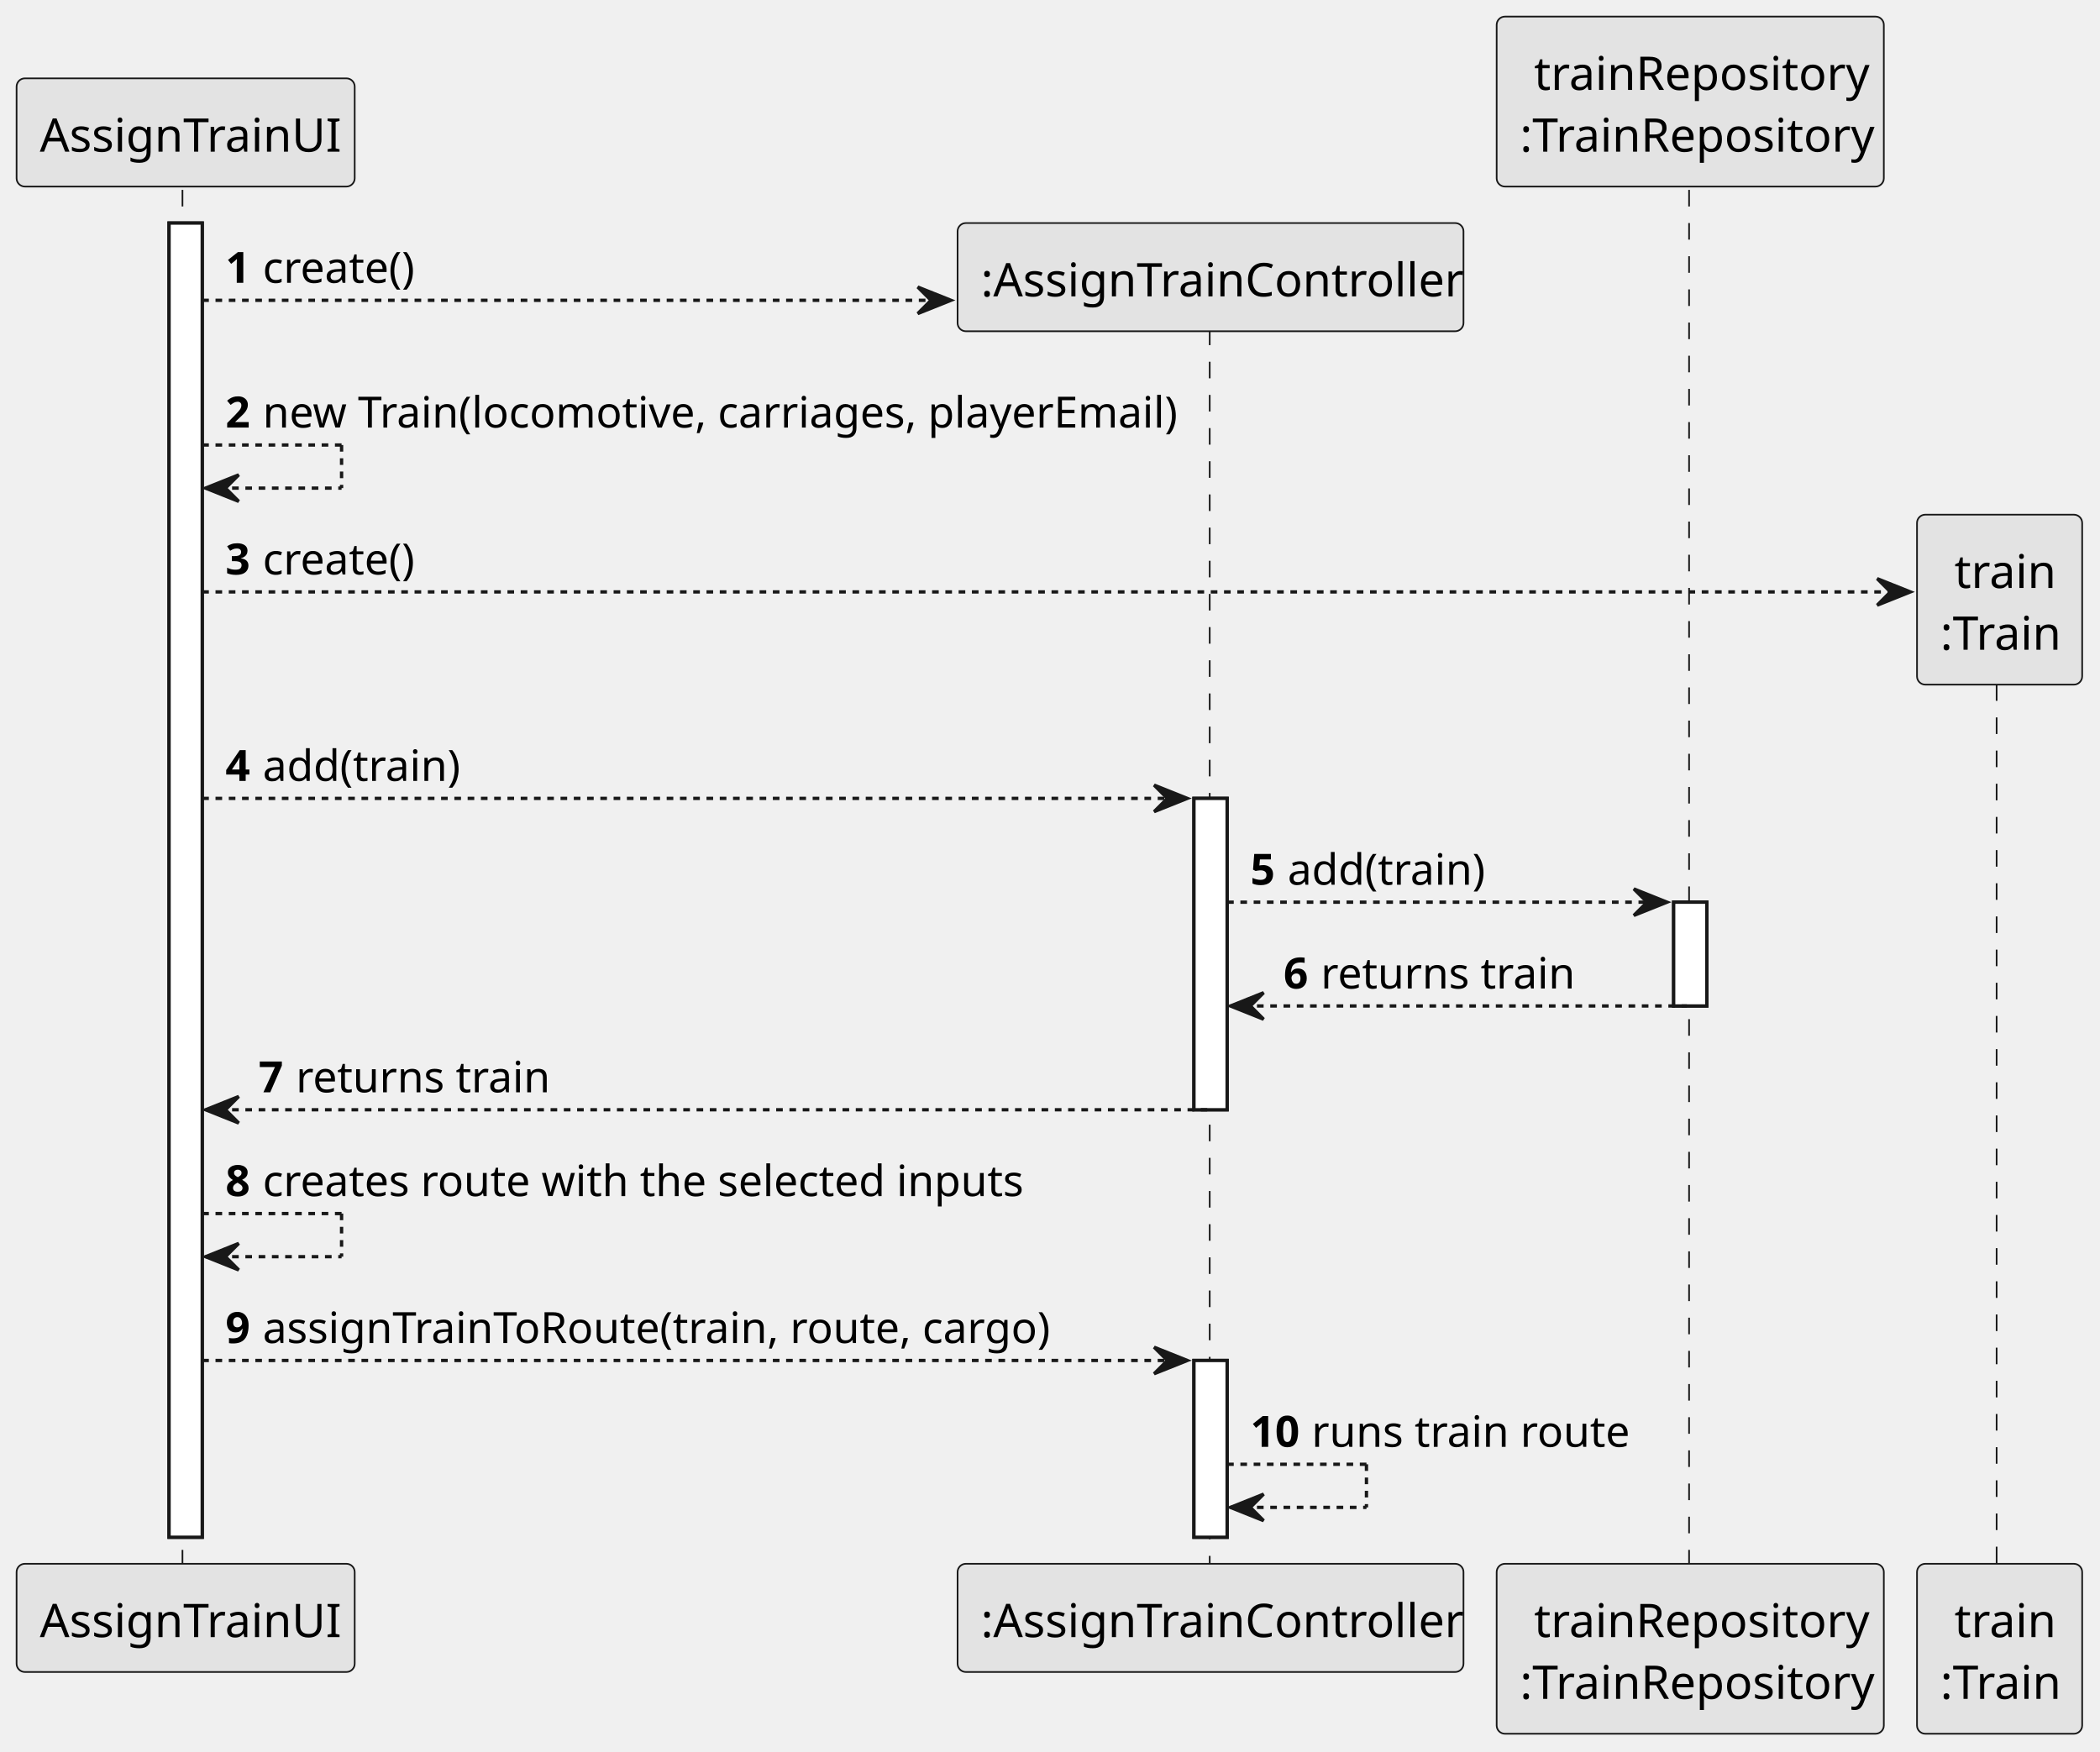
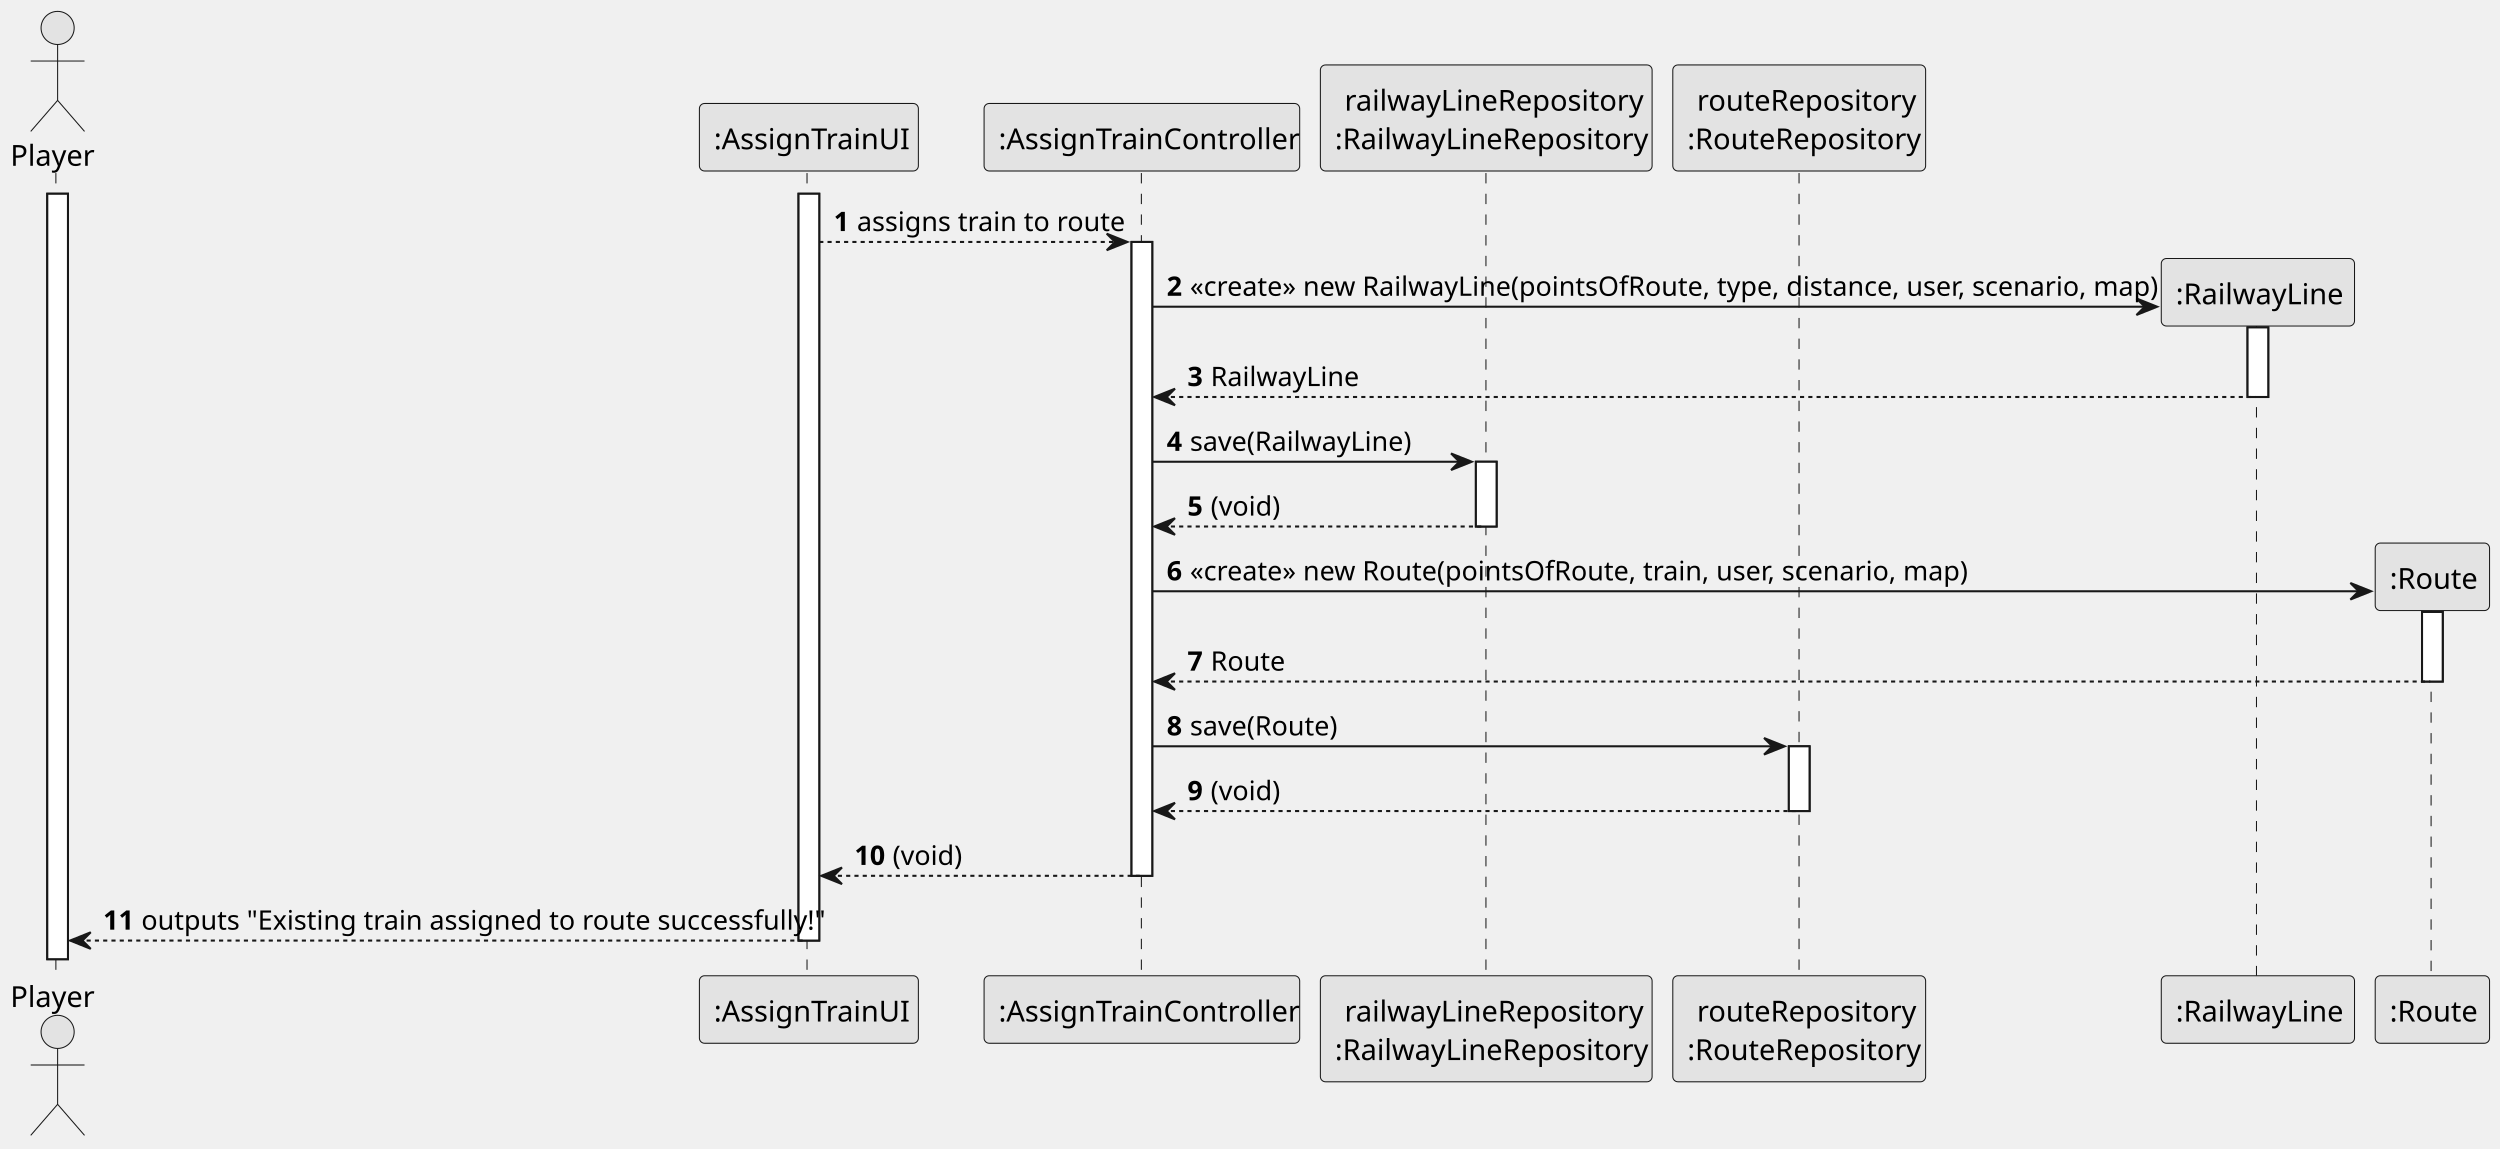
- <svg xmlns="http://www.w3.org/2000/svg" contentStyleType="text/css" height="528px" preserveAspectRatio="none" style="width:633px;height:528px;background:#FFFFFF;" version="1.1" viewBox="0 0 633 528" width="633px" zoomAndPan="magnify">
+ <svg xmlns="http://www.w3.org/2000/svg" contentStyleType="text/css" height="555px" preserveAspectRatio="none" style="width:1208px;height:555px;background:#FFFFFF;" version="1.1" viewBox="0 0 1208 555" width="1208px" zoomAndPan="magnify">
  <defs />
  <g>
-     <rect fill="#FFFFFF" height="396.191" style="stroke:#181818;stroke-width:1.0;" width="10" x="50.959" y="67.242" />
-     <rect fill="#FFFFFF" height="93.873" style="stroke:#181818;stroke-width:1.0;" width="10" x="359.889" y="240.688" />
-     <rect fill="#FFFFFF" height="53.291" style="stroke:#181818;stroke-width:1.0;" width="10" x="359.889" y="410.143" />
-     <rect fill="#FFFFFF" height="31.291" style="stroke:#181818;stroke-width:1.0;" width="10" x="504.489" y="271.978" />
-     <line style="stroke:#181818;stroke-width:0.5;stroke-dasharray:5.0,5.0;" x1="55" x2="55" y1="57.242" y2="472.434" />
-     <line style="stroke:#181818;stroke-width:0.5;stroke-dasharray:5.0,5.0;" x1="364.641" x2="364.641" y1="99.053" y2="472.434" />
-     <line style="stroke:#181818;stroke-width:0.5;stroke-dasharray:5.0,5.0;" x1="509.137" x2="509.137" y1="57.242" y2="472.434" />
-     <line style="stroke:#181818;stroke-width:0.5;stroke-dasharray:5.0,5.0;" x1="601.84" x2="601.84" y1="196.275" y2="472.434" />
-     <rect fill="#E3E3E3" height="32.621" rx="2.5" ry="2.5" style="stroke:#181818;stroke-width:0.5;" width="101.917" x="5" y="23.621" />
-     <text fill="#000000" font-family="sans-serif" font-size="14" lengthAdjust="spacing" textLength="87.917" x="12" y="45.728">AssignTrainUI</text>
-     <rect fill="#E3E3E3" height="32.621" rx="2.5" ry="2.5" style="stroke:#181818;stroke-width:0.5;" width="101.917" x="5" y="471.434" />
-     <text fill="#000000" font-family="sans-serif" font-size="14" lengthAdjust="spacing" textLength="87.917" x="12" y="493.541">AssignTrainUI</text>
-     <rect fill="#E3E3E3" height="32.621" rx="2.5" ry="2.5" style="stroke:#181818;stroke-width:0.5;" width="152.496" x="288.641" y="471.434" />
-     <text fill="#000000" font-family="sans-serif" font-size="14" lengthAdjust="spacing" textLength="138.496" x="295.641" y="493.541">:AssignTrainController</text>
-     <rect fill="#E3E3E3" height="51.242" rx="2.5" ry="2.5" style="stroke:#181818;stroke-width:0.5;" width="116.703" x="451.137" y="5" />
-     <text fill="#000000" font-family="sans-serif" font-size="14" lengthAdjust="spacing" textLength="94.151" x="462.413" y="27.107">trainRepository</text>
-     <text fill="#000000" font-family="sans-serif" font-size="14" lengthAdjust="spacing" textLength="102.703" x="458.137" y="45.728">:TrainRepository</text>
-     <rect fill="#E3E3E3" height="51.242" rx="2.5" ry="2.5" style="stroke:#181818;stroke-width:0.5;" width="116.703" x="451.137" y="471.434" />
-     <text fill="#000000" font-family="sans-serif" font-size="14" lengthAdjust="spacing" textLength="94.151" x="462.413" y="493.541">trainRepository</text>
-     <text fill="#000000" font-family="sans-serif" font-size="14" lengthAdjust="spacing" textLength="102.703" x="458.137" y="512.162">:TrainRepository</text>
-     <rect fill="#E3E3E3" height="51.242" rx="2.5" ry="2.5" style="stroke:#181818;stroke-width:0.5;" width="49.786" x="577.84" y="471.434" />
-     <text fill="#000000" font-family="sans-serif" font-size="14" lengthAdjust="spacing" textLength="27.234" x="589.116" y="493.541">train</text>
-     <text fill="#000000" font-family="sans-serif" font-size="14" lengthAdjust="spacing" textLength="35.786" x="584.84" y="512.162">:Train</text>
-     <rect fill="#FFFFFF" height="396.191" style="stroke:#181818;stroke-width:1.0;" width="10" x="50.959" y="67.242" />
-     <rect fill="#FFFFFF" height="93.873" style="stroke:#181818;stroke-width:1.0;" width="10" x="359.889" y="240.688" />
-     <rect fill="#FFFFFF" height="53.291" style="stroke:#181818;stroke-width:1.0;" width="10" x="359.889" y="410.143" />
-     <rect fill="#FFFFFF" height="31.291" style="stroke:#181818;stroke-width:1.0;" width="10" x="504.489" y="271.978" />
-     <polygon fill="#181818" points="276.641,86.533,286.641,90.533,276.641,94.533,280.641,90.533" style="stroke:#181818;stroke-width:1.0;" />
-     <line style="stroke:#181818;stroke-width:1.0;stroke-dasharray:2.0,2.0;" x1="60.959" x2="282.641" y1="90.533" y2="90.533" />
-     <text fill="#000000" font-family="sans-serif" font-size="13" font-weight="bold" lengthAdjust="spacing" textLength="7.23" x="67.959" y="85.27">1</text>
-     <text fill="#000000" font-family="sans-serif" font-size="13" lengthAdjust="spacing" textLength="44.789" x="79.189" y="85.27">create()</text>
-     <rect fill="#E3E3E3" height="32.621" rx="2.5" ry="2.5" style="stroke:#181818;stroke-width:0.5;" width="152.496" x="288.641" y="67.242" />
-     <text fill="#000000" font-family="sans-serif" font-size="14" lengthAdjust="spacing" textLength="138.496" x="295.641" y="89.35">:AssignTrainController</text>
-     <line style="stroke:#181818;stroke-width:1.0;stroke-dasharray:2.0,2.0;" x1="60.959" x2="102.959" y1="134.154" y2="134.154" />
-     <line style="stroke:#181818;stroke-width:1.0;stroke-dasharray:2.0,2.0;" x1="102.959" x2="102.959" y1="134.154" y2="147.154" />
-     <line style="stroke:#181818;stroke-width:1.0;stroke-dasharray:2.0,2.0;" x1="61.959" x2="102.959" y1="147.154" y2="147.154" />
-     <polygon fill="#181818" points="71.959,143.154,61.959,147.154,71.959,151.154,67.959,147.154" style="stroke:#181818;stroke-width:1.0;" />
-     <text fill="#000000" font-family="sans-serif" font-size="13" font-weight="bold" lengthAdjust="spacing" textLength="7.23" x="67.959" y="128.892">2</text>
-     <text fill="#000000" font-family="sans-serif" font-size="13" lengthAdjust="spacing" textLength="263.701" x="79.189" y="128.892">new Train(locomotive, carriages, playerEmail)</text>
-     <polygon fill="#181818" points="565.84,174.445,575.84,178.445,565.84,182.445,569.84,178.445" style="stroke:#181818;stroke-width:1.0;" />
-     <line style="stroke:#181818;stroke-width:1.0;stroke-dasharray:2.0,2.0;" x1="60.959" x2="571.84" y1="178.445" y2="178.445" />
-     <text fill="#000000" font-family="sans-serif" font-size="13" font-weight="bold" lengthAdjust="spacing" textLength="7.23" x="67.959" y="173.183">3</text>
-     <text fill="#000000" font-family="sans-serif" font-size="13" lengthAdjust="spacing" textLength="44.789" x="79.189" y="173.183">create()</text>
-     <rect fill="#E3E3E3" height="51.242" rx="2.5" ry="2.5" style="stroke:#181818;stroke-width:0.5;" width="49.786" x="577.84" y="155.154" />
-     <text fill="#000000" font-family="sans-serif" font-size="14" lengthAdjust="spacing" textLength="27.234" x="589.116" y="177.262">train</text>
-     <text fill="#000000" font-family="sans-serif" font-size="14" lengthAdjust="spacing" textLength="35.786" x="584.84" y="195.883">:Train</text>
-     <polygon fill="#181818" points="347.889,236.688,357.889,240.688,347.889,244.688,351.889,240.688" style="stroke:#181818;stroke-width:1.0;" />
-     <line style="stroke:#181818;stroke-width:1.0;stroke-dasharray:2.0,2.0;" x1="60.959" x2="353.889" y1="240.688" y2="240.688" />
-     <text fill="#000000" font-family="sans-serif" font-size="13" font-weight="bold" lengthAdjust="spacing" textLength="7.23" x="67.959" y="235.425">4</text>
-     <text fill="#000000" font-family="sans-serif" font-size="13" lengthAdjust="spacing" textLength="55.637" x="79.189" y="235.425">add(train)</text>
-     <polygon fill="#181818" points="492.489,267.978,502.489,271.978,492.489,275.978,496.489,271.978" style="stroke:#181818;stroke-width:1.0;" />
-     <line style="stroke:#181818;stroke-width:1.0;stroke-dasharray:2.0,2.0;" x1="369.889" x2="498.489" y1="271.978" y2="271.978" />
-     <text fill="#000000" font-family="sans-serif" font-size="13" font-weight="bold" lengthAdjust="spacing" textLength="7.23" x="376.889" y="266.716">5</text>
-     <text fill="#000000" font-family="sans-serif" font-size="13" lengthAdjust="spacing" textLength="55.637" x="388.119" y="266.716">add(train)</text>
-     <polygon fill="#181818" points="380.889,299.269,370.889,303.269,380.889,307.269,376.889,303.269" style="stroke:#181818;stroke-width:1.0;" />
-     <line style="stroke:#181818;stroke-width:1.0;stroke-dasharray:2.0,2.0;" x1="374.889" x2="508.489" y1="303.269" y2="303.269" />
-     <text fill="#000000" font-family="sans-serif" font-size="13" font-weight="bold" lengthAdjust="spacing" textLength="7.23" x="386.889" y="298.007">6</text>
-     <text fill="#000000" font-family="sans-serif" font-size="13" lengthAdjust="spacing" textLength="69.361" x="398.119" y="298.007">returns train</text>
-     <polygon fill="#181818" points="71.959,330.56,61.959,334.56,71.959,338.56,67.959,334.56" style="stroke:#181818;stroke-width:1.0;" />
-     <line style="stroke:#181818;stroke-width:1.0;stroke-dasharray:2.0,2.0;" x1="65.959" x2="363.889" y1="334.56" y2="334.56" />
-     <text fill="#000000" font-family="sans-serif" font-size="13" font-weight="bold" lengthAdjust="spacing" textLength="7.23" x="77.959" y="329.298">7</text>
-     <text fill="#000000" font-family="sans-serif" font-size="13" lengthAdjust="spacing" textLength="69.361" x="89.189" y="329.298">returns train</text>
-     <line style="stroke:#181818;stroke-width:1.0;stroke-dasharray:2.0,2.0;" x1="60.959" x2="102.959" y1="365.852" y2="365.852" />
-     <line style="stroke:#181818;stroke-width:1.0;stroke-dasharray:2.0,2.0;" x1="102.959" x2="102.959" y1="365.852" y2="378.852" />
-     <line style="stroke:#181818;stroke-width:1.0;stroke-dasharray:2.0,2.0;" x1="61.959" x2="102.959" y1="378.852" y2="378.852" />
-     <polygon fill="#181818" points="71.959,374.852,61.959,378.852,71.959,382.852,67.959,378.852" style="stroke:#181818;stroke-width:1.0;" />
-     <text fill="#000000" font-family="sans-serif" font-size="13" font-weight="bold" lengthAdjust="spacing" textLength="7.23" x="67.959" y="360.589">8</text>
-     <text fill="#000000" font-family="sans-serif" font-size="13" lengthAdjust="spacing" textLength="214.621" x="79.189" y="360.589">creates route with the selected inputs</text>
-     <polygon fill="#181818" points="347.889,406.143,357.889,410.143,347.889,414.143,351.889,410.143" style="stroke:#181818;stroke-width:1.0;" />
-     <line style="stroke:#181818;stroke-width:1.0;stroke-dasharray:2.0,2.0;" x1="60.959" x2="353.889" y1="410.143" y2="410.143" />
-     <text fill="#000000" font-family="sans-serif" font-size="13" font-weight="bold" lengthAdjust="spacing" textLength="7.23" x="67.959" y="404.88">9</text>
-     <text fill="#000000" font-family="sans-serif" font-size="13" lengthAdjust="spacing" textLength="227.602" x="79.189" y="404.88">assignTrainToRoute(train, route, cargo)</text>
-     <line style="stroke:#181818;stroke-width:1.0;stroke-dasharray:2.0,2.0;" x1="369.889" x2="411.889" y1="441.434" y2="441.434" />
-     <line style="stroke:#181818;stroke-width:1.0;stroke-dasharray:2.0,2.0;" x1="411.889" x2="411.889" y1="441.434" y2="454.434" />
-     <line style="stroke:#181818;stroke-width:1.0;stroke-dasharray:2.0,2.0;" x1="370.889" x2="411.889" y1="454.434" y2="454.434" />
-     <polygon fill="#181818" points="380.889,450.434,370.889,454.434,380.889,458.434,376.889,454.434" style="stroke:#181818;stroke-width:1.0;" />
-     <text fill="#000000" font-family="sans-serif" font-size="13" font-weight="bold" lengthAdjust="spacing" textLength="14.46" x="376.889" y="436.171">10</text>
-     <text fill="#000000" font-family="sans-serif" font-size="13" lengthAdjust="spacing" textLength="87.433" x="395.349" y="436.171">runs train route</text>
+     <rect fill="#FFFFFF" height="369.861" style="stroke:#181818;stroke-width:1.0;" width="10" x="22.841" y="93.621" />
+     <rect fill="#FFFFFF" height="360.861" style="stroke:#181818;stroke-width:1.0;" width="10" x="385.854" y="93.621" />
+     <rect fill="#FFFFFF" height="306.279" style="stroke:#181818;stroke-width:1.0;" width="10" x="546.759" y="116.912" />
+     <rect fill="#FFFFFF" height="31.291" style="stroke:#181818;stroke-width:1.0;" width="10" x="713.152" y="223.115" />
+     <rect fill="#FFFFFF" height="31.291" style="stroke:#181818;stroke-width:1.0;" width="10" x="864.379" y="360.609" />
+     <rect fill="#FFFFFF" height="33.621" style="stroke:#181818;stroke-width:1.0;" width="10" x="1086.016" y="158.203" />
+     <rect fill="#FFFFFF" height="33.621" style="stroke:#181818;stroke-width:1.0;" width="10" x="1170.326" y="295.697" />
+     <line style="stroke:#181818;stroke-width:0.5;stroke-dasharray:5.0,5.0;" x1="27" x2="27" y1="83.621" y2="472.482" />
+     <line style="stroke:#181818;stroke-width:0.5;stroke-dasharray:5.0,5.0;" x1="389.951" x2="389.951" y1="83.621" y2="472.482" />
+     <line style="stroke:#181818;stroke-width:0.5;stroke-dasharray:5.0,5.0;" x1="551.511" x2="551.511" y1="83.621" y2="472.482" />
+     <line style="stroke:#181818;stroke-width:0.5;stroke-dasharray:5.0,5.0;" x1="718.007" x2="718.007" y1="83.621" y2="472.482" />
+     <line style="stroke:#181818;stroke-width:0.5;stroke-dasharray:5.0,5.0;" x1="869.296" x2="869.296" y1="83.621" y2="472.482" />
+     <line style="stroke:#181818;stroke-width:0.5;stroke-dasharray:5.0,5.0;" x1="1090.33" x2="1090.33" y1="156.723" y2="472.482" />
+     <line style="stroke:#181818;stroke-width:0.5;stroke-dasharray:5.0,5.0;" x1="1174.702" x2="1174.702" y1="294.217" y2="472.482" />
+     <text fill="#000000" font-family="sans-serif" font-size="14" lengthAdjust="spacing" textLength="39.683" x="5" y="80.107">Player</text>
+     <ellipse cx="27.841" cy="13.5" fill="#E3E3E3" rx="8" ry="8" style="stroke:#181818;stroke-width:0.5;" />
+     <path d="M27.841,21.5 L27.841,48.5 M14.841,29.5 L40.841,29.5 M27.841,48.5 L14.841,63.5 M27.841,48.5 L40.841,63.5 " fill="none" style="stroke:#181818;stroke-width:0.5;" />
+     <text fill="#000000" font-family="sans-serif" font-size="14" lengthAdjust="spacing" textLength="39.683" x="5" y="486.59">Player</text>
+     <ellipse cx="27.841" cy="498.603" fill="#E3E3E3" rx="8" ry="8" style="stroke:#181818;stroke-width:0.5;" />
+     <path d="M27.841,506.603 L27.841,533.604 M14.841,514.604 L40.841,514.604 M27.841,533.604 L14.841,548.604 M27.841,533.604 L40.841,548.604 " fill="none" style="stroke:#181818;stroke-width:0.5;" />
+     <rect fill="#E3E3E3" height="32.621" rx="2.5" ry="2.5" style="stroke:#181818;stroke-width:0.5;" width="105.807" x="337.951" y="50" />
+     <text fill="#000000" font-family="sans-serif" font-size="14" lengthAdjust="spacing" textLength="91.807" x="344.951" y="72.107">:AssignTrainUI</text>
+     <rect fill="#E3E3E3" height="32.621" rx="2.5" ry="2.5" style="stroke:#181818;stroke-width:0.5;" width="105.807" x="337.951" y="471.482" />
+     <text fill="#000000" font-family="sans-serif" font-size="14" lengthAdjust="spacing" textLength="91.807" x="344.951" y="493.59">:AssignTrainUI</text>
+     <rect fill="#E3E3E3" height="32.621" rx="2.5" ry="2.5" style="stroke:#181818;stroke-width:0.5;" width="152.496" x="475.511" y="50" />
+     <text fill="#000000" font-family="sans-serif" font-size="14" lengthAdjust="spacing" textLength="138.496" x="482.511" y="72.107">:AssignTrainController</text>
+     <rect fill="#E3E3E3" height="32.621" rx="2.5" ry="2.5" style="stroke:#181818;stroke-width:0.5;" width="152.496" x="475.511" y="471.482" />
+     <text fill="#000000" font-family="sans-serif" font-size="14" lengthAdjust="spacing" textLength="138.496" x="482.511" y="493.59">:AssignTrainController</text>
+     <rect fill="#E3E3E3" height="51.242" rx="2.5" ry="2.5" style="stroke:#181818;stroke-width:0.5;" width="160.289" x="638.007" y="31.379" />
+     <text fill="#000000" font-family="sans-serif" font-size="14" lengthAdjust="spacing" textLength="136.951" x="649.676" y="53.486">railwayLineRepository</text>
+     <text fill="#000000" font-family="sans-serif" font-size="14" lengthAdjust="spacing" textLength="146.289" x="645.007" y="72.107">:RailwayLineRepository</text>
+     <rect fill="#E3E3E3" height="51.242" rx="2.5" ry="2.5" style="stroke:#181818;stroke-width:0.5;" width="160.289" x="638.007" y="471.482" />
+     <text fill="#000000" font-family="sans-serif" font-size="14" lengthAdjust="spacing" textLength="136.951" x="649.676" y="493.59">railwayLineRepository</text>
+     <text fill="#000000" font-family="sans-serif" font-size="14" lengthAdjust="spacing" textLength="146.289" x="645.007" y="512.211">:RailwayLineRepository</text>
+     <rect fill="#E3E3E3" height="51.242" rx="2.5" ry="2.5" style="stroke:#181818;stroke-width:0.5;" width="122.165" x="808.296" y="31.379" />
+     <text fill="#000000" font-family="sans-serif" font-size="14" lengthAdjust="spacing" textLength="98.827" x="819.965" y="53.486">routeRepository</text>
+     <text fill="#000000" font-family="sans-serif" font-size="14" lengthAdjust="spacing" textLength="108.165" x="815.296" y="72.107">:RouteRepository</text>
+     <rect fill="#E3E3E3" height="51.242" rx="2.5" ry="2.5" style="stroke:#181818;stroke-width:0.5;" width="122.165" x="808.296" y="471.482" />
+     <text fill="#000000" font-family="sans-serif" font-size="14" lengthAdjust="spacing" textLength="98.827" x="819.965" y="493.59">routeRepository</text>
+     <text fill="#000000" font-family="sans-serif" font-size="14" lengthAdjust="spacing" textLength="108.165" x="815.296" y="512.211">:RouteRepository</text>
+     <rect fill="#E3E3E3" height="32.621" rx="2.5" ry="2.5" style="stroke:#181818;stroke-width:0.5;" width="93.372" x="1044.33" y="471.482" />
+     <text fill="#000000" font-family="sans-serif" font-size="14" lengthAdjust="spacing" textLength="79.372" x="1051.33" y="493.59">:RailwayLine</text>
+     <rect fill="#E3E3E3" height="32.621" rx="2.5" ry="2.5" style="stroke:#181818;stroke-width:0.5;" width="55.248" x="1147.702" y="471.482" />
+     <text fill="#000000" font-family="sans-serif" font-size="14" lengthAdjust="spacing" textLength="41.248" x="1154.702" y="493.59">:Route</text>
+     <rect fill="#FFFFFF" height="369.861" style="stroke:#181818;stroke-width:1.0;" width="10" x="22.841" y="93.621" />
+     <rect fill="#FFFFFF" height="360.861" style="stroke:#181818;stroke-width:1.0;" width="10" x="385.854" y="93.621" />
+     <rect fill="#FFFFFF" height="306.279" style="stroke:#181818;stroke-width:1.0;" width="10" x="546.759" y="116.912" />
+     <rect fill="#FFFFFF" height="31.291" style="stroke:#181818;stroke-width:1.0;" width="10" x="713.152" y="223.115" />
+     <rect fill="#FFFFFF" height="31.291" style="stroke:#181818;stroke-width:1.0;" width="10" x="864.379" y="360.609" />
+     <rect fill="#FFFFFF" height="33.621" style="stroke:#181818;stroke-width:1.0;" width="10" x="1086.016" y="158.203" />
+     <rect fill="#FFFFFF" height="33.621" style="stroke:#181818;stroke-width:1.0;" width="10" x="1170.326" y="295.697" />
+     <polygon fill="#181818" points="534.759,112.912,544.759,116.912,534.759,120.912,538.759,116.912" style="stroke:#181818;stroke-width:1.0;" />
+     <line style="stroke:#181818;stroke-width:1.0;stroke-dasharray:2.0,2.0;" x1="395.854" x2="540.759" y1="116.912" y2="116.912" />
+     <text fill="#000000" font-family="sans-serif" font-size="13" font-weight="bold" lengthAdjust="spacing" textLength="7.23" x="402.854" y="111.649">1</text>
+     <text fill="#000000" font-family="sans-serif" font-size="13" lengthAdjust="spacing" textLength="120.675" x="414.084" y="111.649">assigns train to route</text>
+     <polygon fill="#181818" points="1032.33,144.203,1042.33,148.203,1032.33,152.203,1036.33,148.203" style="stroke:#181818;stroke-width:1.0;" />
+     <line style="stroke:#181818;stroke-width:1.0;" x1="556.759" x2="1038.33" y1="148.203" y2="148.203" />
+     <text fill="#000000" font-family="sans-serif" font-size="13" font-weight="bold" lengthAdjust="spacing" textLength="7.23" x="563.759" y="142.94">2</text>
+     <text fill="#000000" font-family="sans-serif" font-size="13" lengthAdjust="spacing" textLength="452.34" x="574.989" y="142.94">«create» new RailwayLine(pointsOfRoute, type, distance, user, scenario, map)</text>
+     <rect fill="#E3E3E3" height="32.621" rx="2.5" ry="2.5" style="stroke:#181818;stroke-width:0.5;" width="93.372" x="1044.33" y="124.912" />
+     <text fill="#000000" font-family="sans-serif" font-size="14" lengthAdjust="spacing" textLength="79.372" x="1051.33" y="147.019">:RailwayLine</text>
+     <polygon fill="#181818" points="567.759,187.824,557.759,191.824,567.759,195.824,563.759,191.824" style="stroke:#181818;stroke-width:1.0;" />
+     <line style="stroke:#181818;stroke-width:1.0;stroke-dasharray:2.0,2.0;" x1="561.759" x2="1090.016" y1="191.824" y2="191.824" />
+     <text fill="#000000" font-family="sans-serif" font-size="13" font-weight="bold" lengthAdjust="spacing" textLength="7.23" x="573.759" y="186.561">3</text>
+     <text fill="#000000" font-family="sans-serif" font-size="13" lengthAdjust="spacing" textLength="70.091" x="584.989" y="186.561">RailwayLine</text>
+     <polygon fill="#181818" points="701.152,219.115,711.152,223.115,701.152,227.115,705.152,223.115" style="stroke:#181818;stroke-width:1.0;" />
+     <line style="stroke:#181818;stroke-width:1.0;" x1="556.759" x2="707.152" y1="223.115" y2="223.115" />
+     <text fill="#000000" font-family="sans-serif" font-size="13" font-weight="bold" lengthAdjust="spacing" textLength="7.23" x="563.759" y="217.852">4</text>
+     <text fill="#000000" font-family="sans-serif" font-size="13" lengthAdjust="spacing" textLength="106.209" x="574.989" y="217.852">save(RailwayLine)</text>
+     <polygon fill="#181818" points="567.759,250.406,557.759,254.406,567.759,258.406,563.759,254.406" style="stroke:#181818;stroke-width:1.0;" />
+     <line style="stroke:#181818;stroke-width:1.0;stroke-dasharray:2.0,2.0;" x1="561.759" x2="717.152" y1="254.406" y2="254.406" />
+     <text fill="#000000" font-family="sans-serif" font-size="13" font-weight="bold" lengthAdjust="spacing" textLength="7.23" x="573.759" y="249.144">5</text>
+     <text fill="#000000" font-family="sans-serif" font-size="13" lengthAdjust="spacing" textLength="32.506" x="584.989" y="249.144">(void)</text>
+     <polygon fill="#181818" points="1135.702,281.697,1145.702,285.697,1135.702,289.697,1139.702,285.697" style="stroke:#181818;stroke-width:1.0;" />
+     <line style="stroke:#181818;stroke-width:1.0;" x1="556.759" x2="1141.702" y1="285.697" y2="285.697" />
+     <text fill="#000000" font-family="sans-serif" font-size="13" font-weight="bold" lengthAdjust="spacing" textLength="7.23" x="563.759" y="280.435">6</text>
+     <text fill="#000000" font-family="sans-serif" font-size="13" lengthAdjust="spacing" textLength="362.013" x="574.989" y="280.435">«create» new Route(pointsOfRoute, train, user, scenario, map)</text>
+     <rect fill="#E3E3E3" height="32.621" rx="2.5" ry="2.5" style="stroke:#181818;stroke-width:0.5;" width="55.248" x="1147.702" y="262.406" />
+     <text fill="#000000" font-family="sans-serif" font-size="14" lengthAdjust="spacing" textLength="41.248" x="1154.702" y="284.514">:Route</text>
+     <polygon fill="#181818" points="567.759,325.318,557.759,329.318,567.759,333.318,563.759,329.318" style="stroke:#181818;stroke-width:1.0;" />
+     <line style="stroke:#181818;stroke-width:1.0;stroke-dasharray:2.0,2.0;" x1="561.759" x2="1174.326" y1="329.318" y2="329.318" />
+     <text fill="#000000" font-family="sans-serif" font-size="13" font-weight="bold" lengthAdjust="spacing" textLength="7.23" x="573.759" y="324.056">7</text>
+     <text fill="#000000" font-family="sans-serif" font-size="13" lengthAdjust="spacing" textLength="34.69" x="584.989" y="324.056">Route</text>
+     <polygon fill="#181818" points="852.379,356.609,862.379,360.609,852.379,364.609,856.379,360.609" style="stroke:#181818;stroke-width:1.0;" />
+     <line style="stroke:#181818;stroke-width:1.0;" x1="556.759" x2="858.379" y1="360.609" y2="360.609" />
+     <text fill="#000000" font-family="sans-serif" font-size="13" font-weight="bold" lengthAdjust="spacing" textLength="7.23" x="563.759" y="355.347">8</text>
+     <text fill="#000000" font-family="sans-serif" font-size="13" lengthAdjust="spacing" textLength="70.808" x="574.989" y="355.347">save(Route)</text>
+     <polygon fill="#181818" points="567.759,387.9,557.759,391.9,567.759,395.9,563.759,391.9" style="stroke:#181818;stroke-width:1.0;" />
+     <line style="stroke:#181818;stroke-width:1.0;stroke-dasharray:2.0,2.0;" x1="561.759" x2="868.379" y1="391.9" y2="391.9" />
+     <text fill="#000000" font-family="sans-serif" font-size="13" font-weight="bold" lengthAdjust="spacing" textLength="7.23" x="573.759" y="386.638">9</text>
+     <text fill="#000000" font-family="sans-serif" font-size="13" lengthAdjust="spacing" textLength="32.506" x="584.989" y="386.638">(void)</text>
+     <polygon fill="#181818" points="406.854,419.191,396.854,423.191,406.854,427.191,402.854,423.191" style="stroke:#181818;stroke-width:1.0;" />
+     <line style="stroke:#181818;stroke-width:1.0;stroke-dasharray:2.0,2.0;" x1="400.854" x2="550.759" y1="423.191" y2="423.191" />
+     <text fill="#000000" font-family="sans-serif" font-size="13" font-weight="bold" lengthAdjust="spacing" textLength="14.46" x="412.854" y="417.929">10</text>
+     <text fill="#000000" font-family="sans-serif" font-size="13" lengthAdjust="spacing" textLength="32.506" x="431.314" y="417.929">(void)</text>
+     <polygon fill="#181818" points="43.841,450.482,33.841,454.482,43.841,458.482,39.841,454.482" style="stroke:#181818;stroke-width:1.0;" />
+     <line style="stroke:#181818;stroke-width:1.0;stroke-dasharray:2.0,2.0;" x1="37.841" x2="389.854" y1="454.482" y2="454.482" />
+     <text fill="#000000" font-family="sans-serif" font-size="13" font-weight="bold" lengthAdjust="spacing" textLength="14.46" x="49.841" y="449.22">11</text>
+     <text fill="#000000" font-family="sans-serif" font-size="13" lengthAdjust="spacing" textLength="310.553" x="68.301" y="449.22">outputs "Existing train assigned to route successfully!"</text>
  </g>
</svg>
